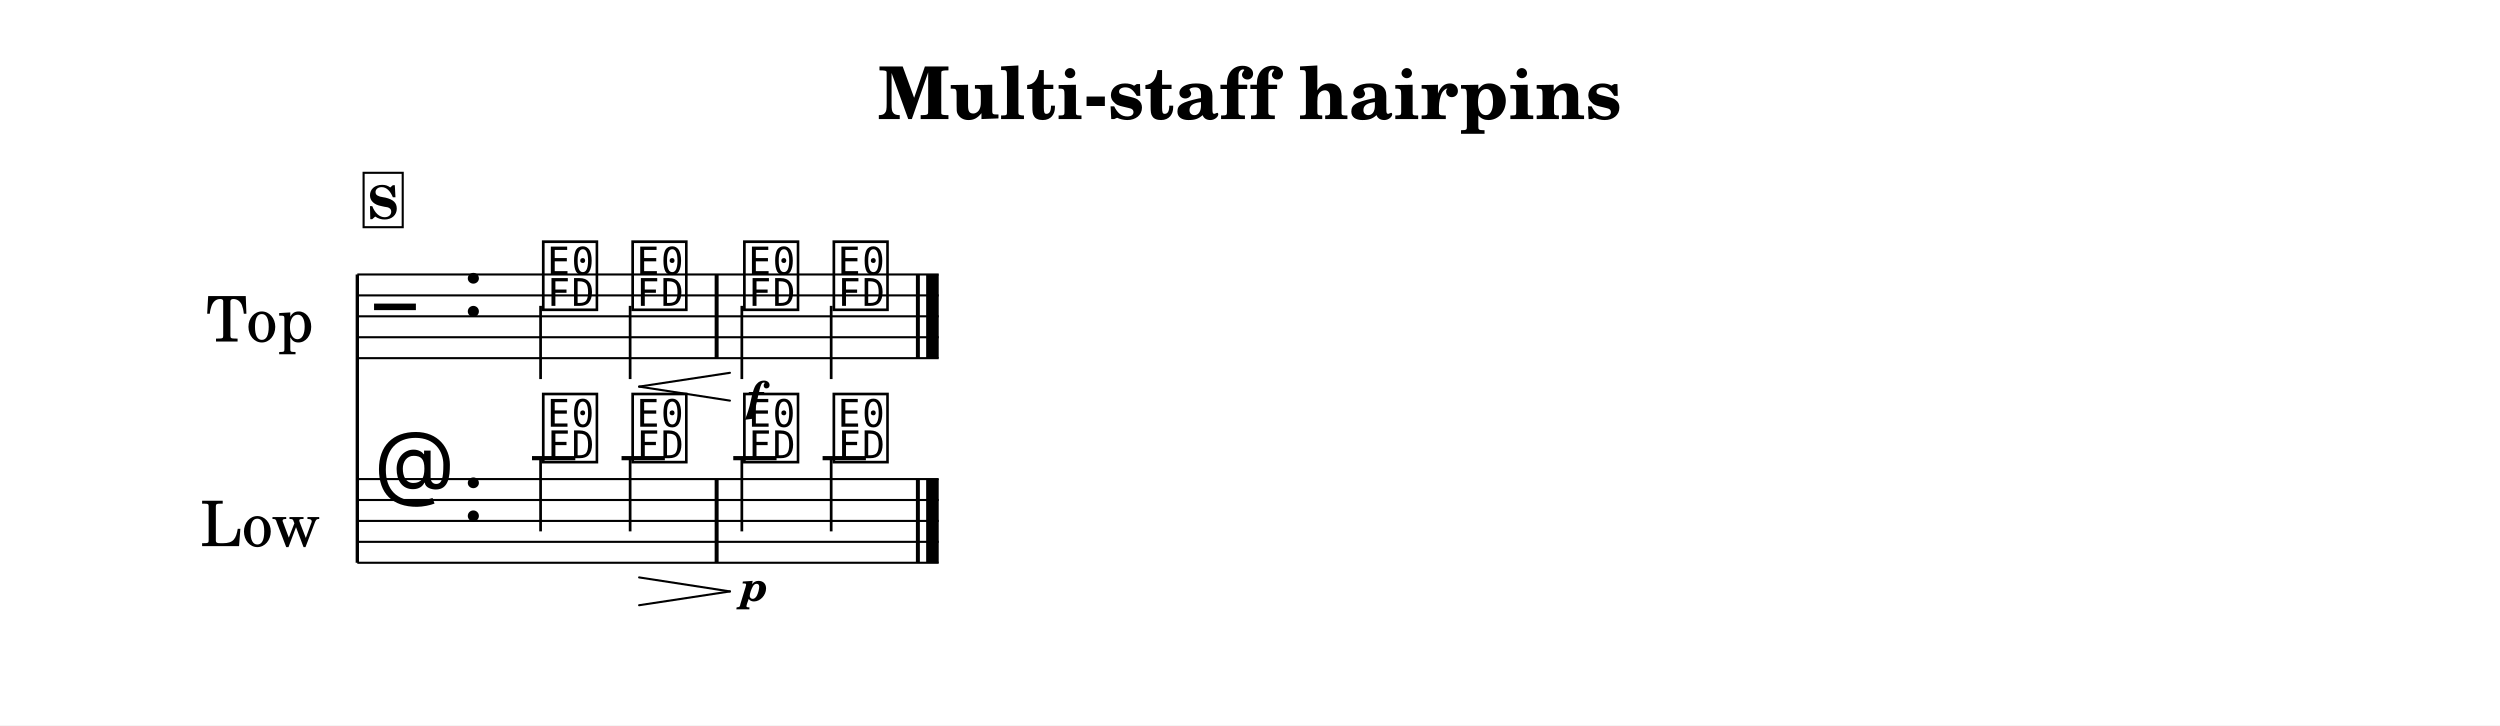
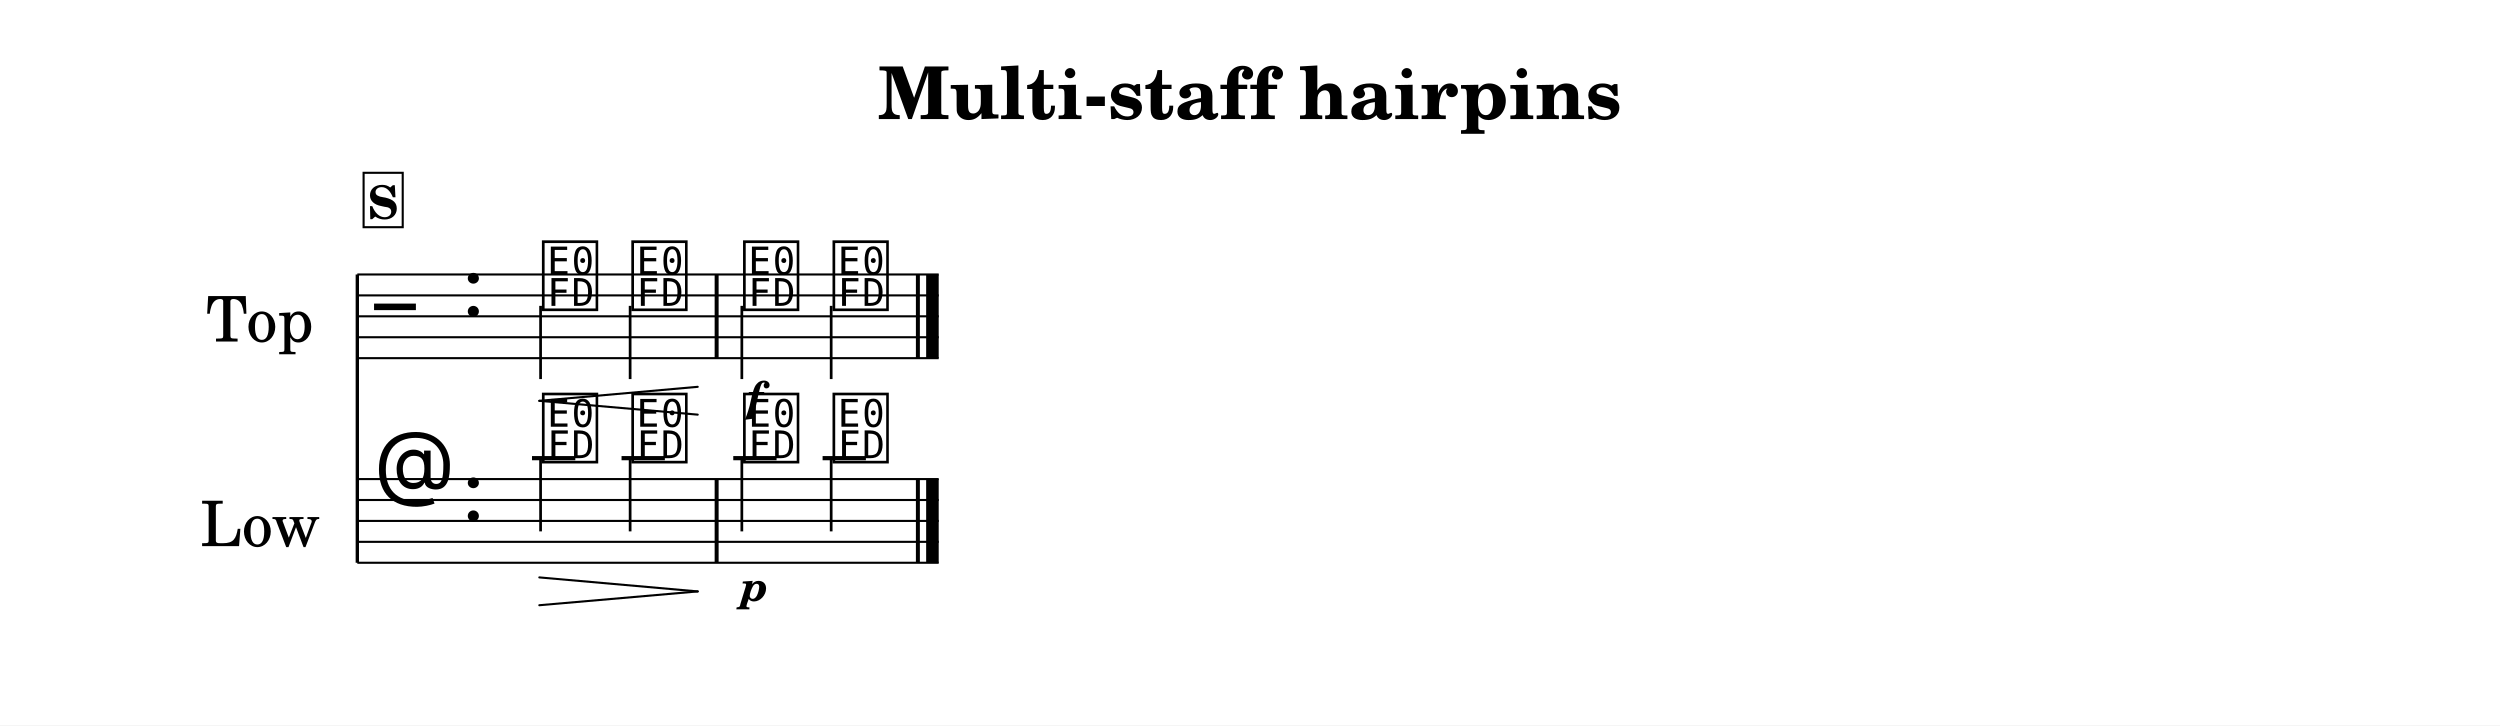
<svg xmlns="http://www.w3.org/2000/svg" width="1195.0" height="346.7" viewBox="0 0 119.50 34.67" font-family="TeX Gyre Schola, serif">
  <style>
  @font-face { font-family: 'Emmentaler'; src: local('Emmentaler'); }
  .music { font-family: 'Emmentaler', serif; }
</style>
  <rect x="0" y="0" width="119.50" height="34.67" fill="#FFFFFF" />
  <text x="59.75" y="5.69" font-size="3.49" font-weight="bold" text-anchor="middle" data-pos="489">Multi-staff hairpins</text>
  <g transform="translate(8.54,0.00) scale(1,1)">
    <text x="6.45" y="15.12" font-size="3.00" text-anchor="end" dominant-baseline="central">Top</text>
    <text x="6.77" y="24.90" font-size="3.00" text-anchor="end" dominant-baseline="central">Low</text>
    <line x1="8.54" y1="13.12" x2="8.54" y2="26.90" stroke="#000000" stroke-width="0.160" />
    <line x1="8.54" y1="13.12" x2="36.33" y2="13.12" stroke="#000000" stroke-width="0.100" />
    <line x1="8.54" y1="14.12" x2="36.33" y2="14.12" stroke="#000000" stroke-width="0.100" />
    <line x1="8.54" y1="15.12" x2="36.33" y2="15.12" stroke="#000000" stroke-width="0.100" />
    <line x1="8.54" y1="16.12" x2="36.33" y2="16.12" stroke="#000000" stroke-width="0.100" />
    <line x1="8.54" y1="17.12" x2="36.33" y2="17.12" stroke="#000000" stroke-width="0.100" />
    <text class="music" x="9.34" y="16.12" font-size="4.00"></text>
    <text class="music" x="13.54" y="15.12" font-size="4.00"></text>
    <text class="music" x="17.24" y="14.62" font-size="4.00" data-pos="580"></text>
    <line x1="17.30" y1="14.62" x2="17.30" y2="18.12" stroke="#000000" stroke-width="0.130" />
    <text class="music" x="21.51" y="14.62" font-size="4.00" data-pos="590"></text>
    <line x1="21.58" y1="14.62" x2="21.58" y2="18.12" stroke="#000000" stroke-width="0.130" />
    <text class="music" x="26.85" y="14.62" font-size="4.00" data-pos="596"></text>
    <line x1="26.92" y1="14.62" x2="26.92" y2="18.12" stroke="#000000" stroke-width="0.130" />
    <text class="music" x="31.13" y="14.62" font-size="4.00" data-pos="602"></text>
    <line x1="31.19" y1="14.62" x2="31.19" y2="18.12" stroke="#000000" stroke-width="0.130" />
    <rect x="25.62" y="13.12" width="0.19" height="4.00" data-pos="594" />
    <rect x="35.24" y="13.12" width="0.19" height="4.00" data-pos="606" />
    <rect x="35.73" y="13.12" width="0.60" height="4.00" data-pos="606" />
    <line x1="8.54" y1="22.90" x2="36.33" y2="22.90" stroke="#000000" stroke-width="0.100" />
    <line x1="8.54" y1="23.90" x2="36.33" y2="23.90" stroke="#000000" stroke-width="0.100" />
    <line x1="8.54" y1="24.90" x2="36.33" y2="24.90" stroke="#000000" stroke-width="0.100" />
    <line x1="8.54" y1="25.90" x2="36.33" y2="25.90" stroke="#000000" stroke-width="0.100" />
    <line x1="8.54" y1="26.90" x2="36.33" y2="26.90" stroke="#000000" stroke-width="0.100" />
    <text class="music" x="9.34" y="23.90" font-size="4.00"></text>
    <text class="music" x="13.54" y="24.90" font-size="4.00"></text>
    <line x1="16.89" y1="21.90" x2="18.96" y2="21.90" stroke="#000000" stroke-width="0.200" />
    <line x1="21.17" y1="21.90" x2="23.24" y2="21.90" stroke="#000000" stroke-width="0.200" />
    <line x1="26.51" y1="21.90" x2="28.58" y2="21.90" stroke="#000000" stroke-width="0.200" />
    <line x1="30.78" y1="21.90" x2="32.85" y2="21.90" stroke="#000000" stroke-width="0.200" />
    <text class="music" x="17.24" y="21.90" font-size="4.00" data-pos="618"></text>
    <line x1="17.30" y1="21.90" x2="17.30" y2="25.40" stroke="#000000" stroke-width="0.130" />
    <text class="music" x="21.51" y="21.90" font-size="4.00" data-pos="625"></text>
    <line x1="21.58" y1="21.90" x2="21.58" y2="25.40" stroke="#000000" stroke-width="0.130" />
    <text class="music" x="26.85" y="21.90" font-size="4.00" data-pos="630"></text>
    <line x1="26.92" y1="21.90" x2="26.92" y2="25.40" stroke="#000000" stroke-width="0.130" />
    <text class="music" x="31.13" y="21.90" font-size="4.00" data-pos="635"></text>
    <line x1="31.19" y1="21.90" x2="31.19" y2="25.40" stroke="#000000" stroke-width="0.130" />
    <rect x="25.62" y="22.90" width="0.19" height="4.00" data-pos="628" />
    <rect x="35.24" y="22.90" width="0.19" height="4.00" data-pos="638" />
    <rect x="35.73" y="22.90" width="0.60" height="4.00" data-pos="638" />
    <text x="27.54" y="19.66" font-size="2.00" font-weight="bold" font-style="italic" text-anchor="middle" data-pos="599">f</text>
    <text x="27.54" y="28.72" font-size="2.00" font-weight="bold" font-style="italic" text-anchor="middle" data-pos="632">p</text>
-     <line x1="22.01" y1="18.48" x2="26.35" y2="17.82" stroke="#000000" stroke-width="0.100" stroke-linecap="round" data-pos="583" />
-     <line x1="22.01" y1="18.48" x2="26.35" y2="19.15" stroke="#000000" stroke-width="0.100" stroke-linecap="round" data-pos="583" />
-     <line x1="22.01" y1="27.60" x2="26.35" y2="28.27" stroke="#000000" stroke-width="0.100" stroke-linecap="round" data-pos="620" />
-     <line x1="22.01" y1="28.93" x2="26.35" y2="28.27" stroke="#000000" stroke-width="0.100" stroke-linecap="round" data-pos="620" />
+     <line x1="17.24" y1="19.16" x2="24.81" y2="18.49" stroke="#000000" stroke-width="0.100" stroke-linecap="round" data-pos="583" />
+     <line x1="17.24" y1="19.16" x2="24.81" y2="19.82" stroke="#000000" stroke-width="0.100" stroke-linecap="round" data-pos="583" />
+     <line x1="17.24" y1="27.60" x2="24.81" y2="28.27" stroke="#000000" stroke-width="0.100" stroke-linecap="round" data-pos="620" />
+     <line x1="17.24" y1="28.93" x2="24.81" y2="28.27" stroke="#000000" stroke-width="0.100" stroke-linecap="round" data-pos="620" />
    <rect x="8.84" y="8.26" width="1.87" height="2.60" fill="#FFFFFF" stroke="#000000" stroke-width="0.100" data-pos="560" />
    <text x="9.77" y="10.46" font-size="2.20" font-weight="bold" text-anchor="middle" data-pos="560">S</text>
  </g>
</svg>
